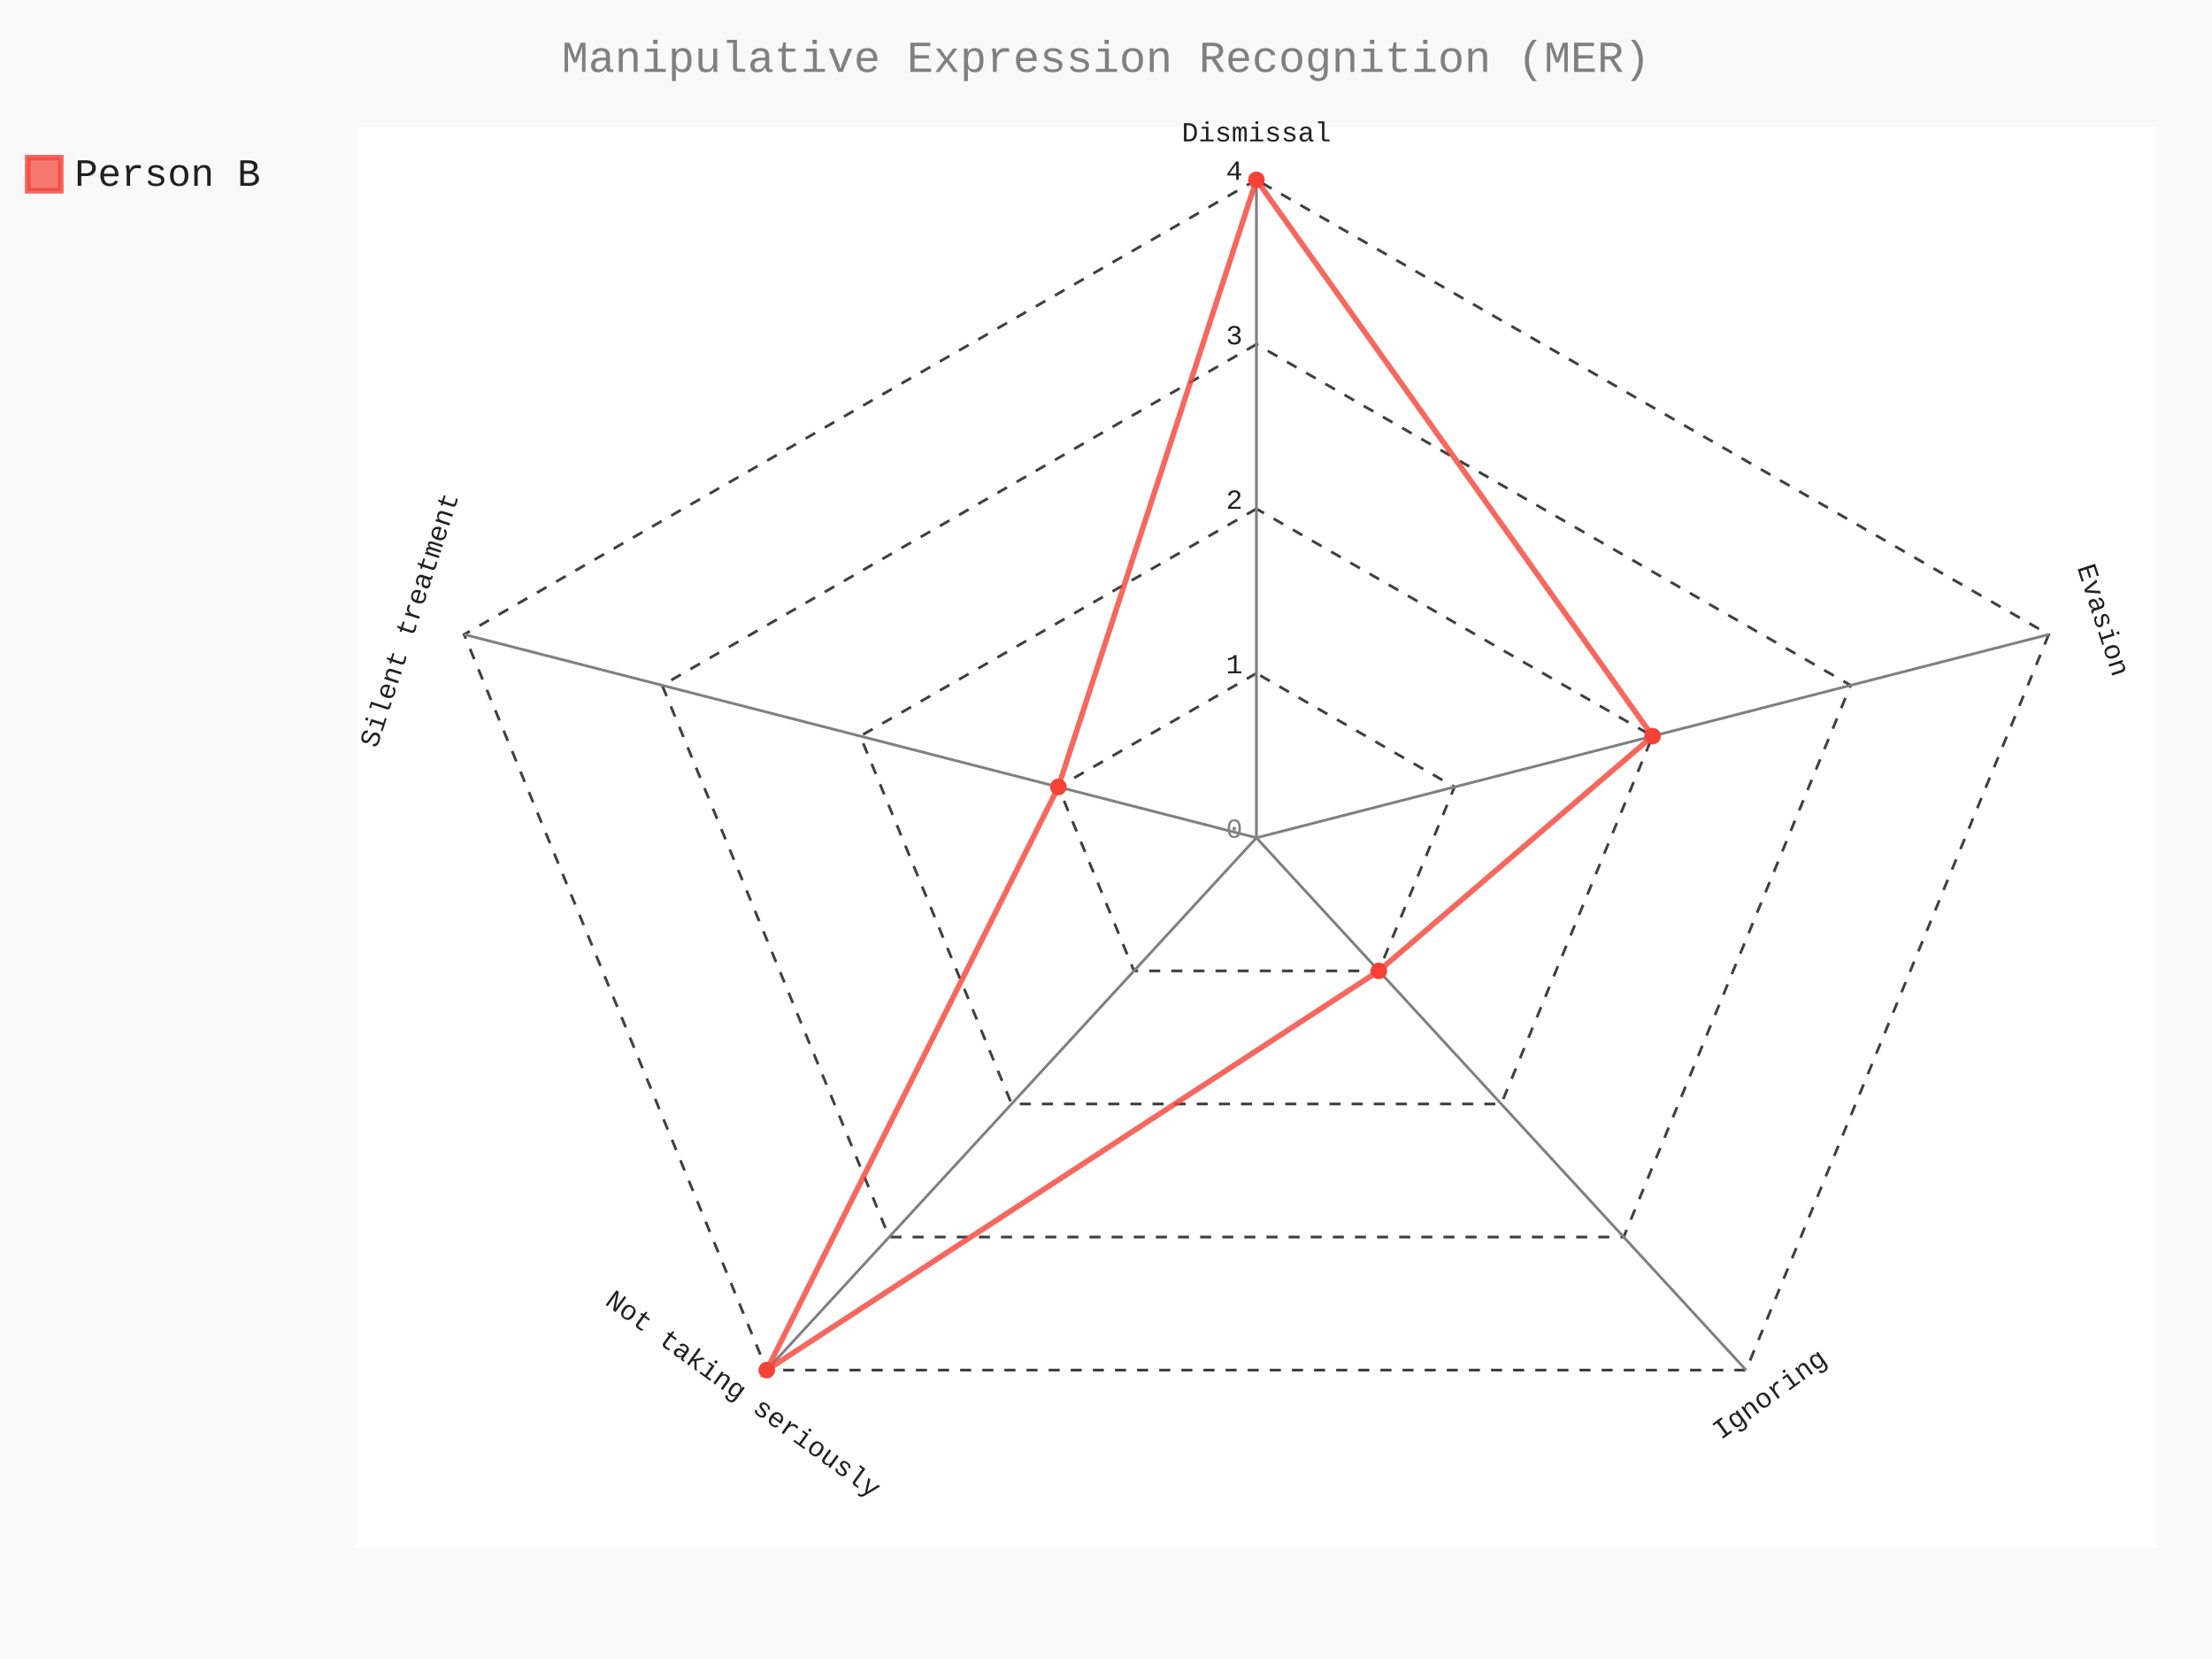
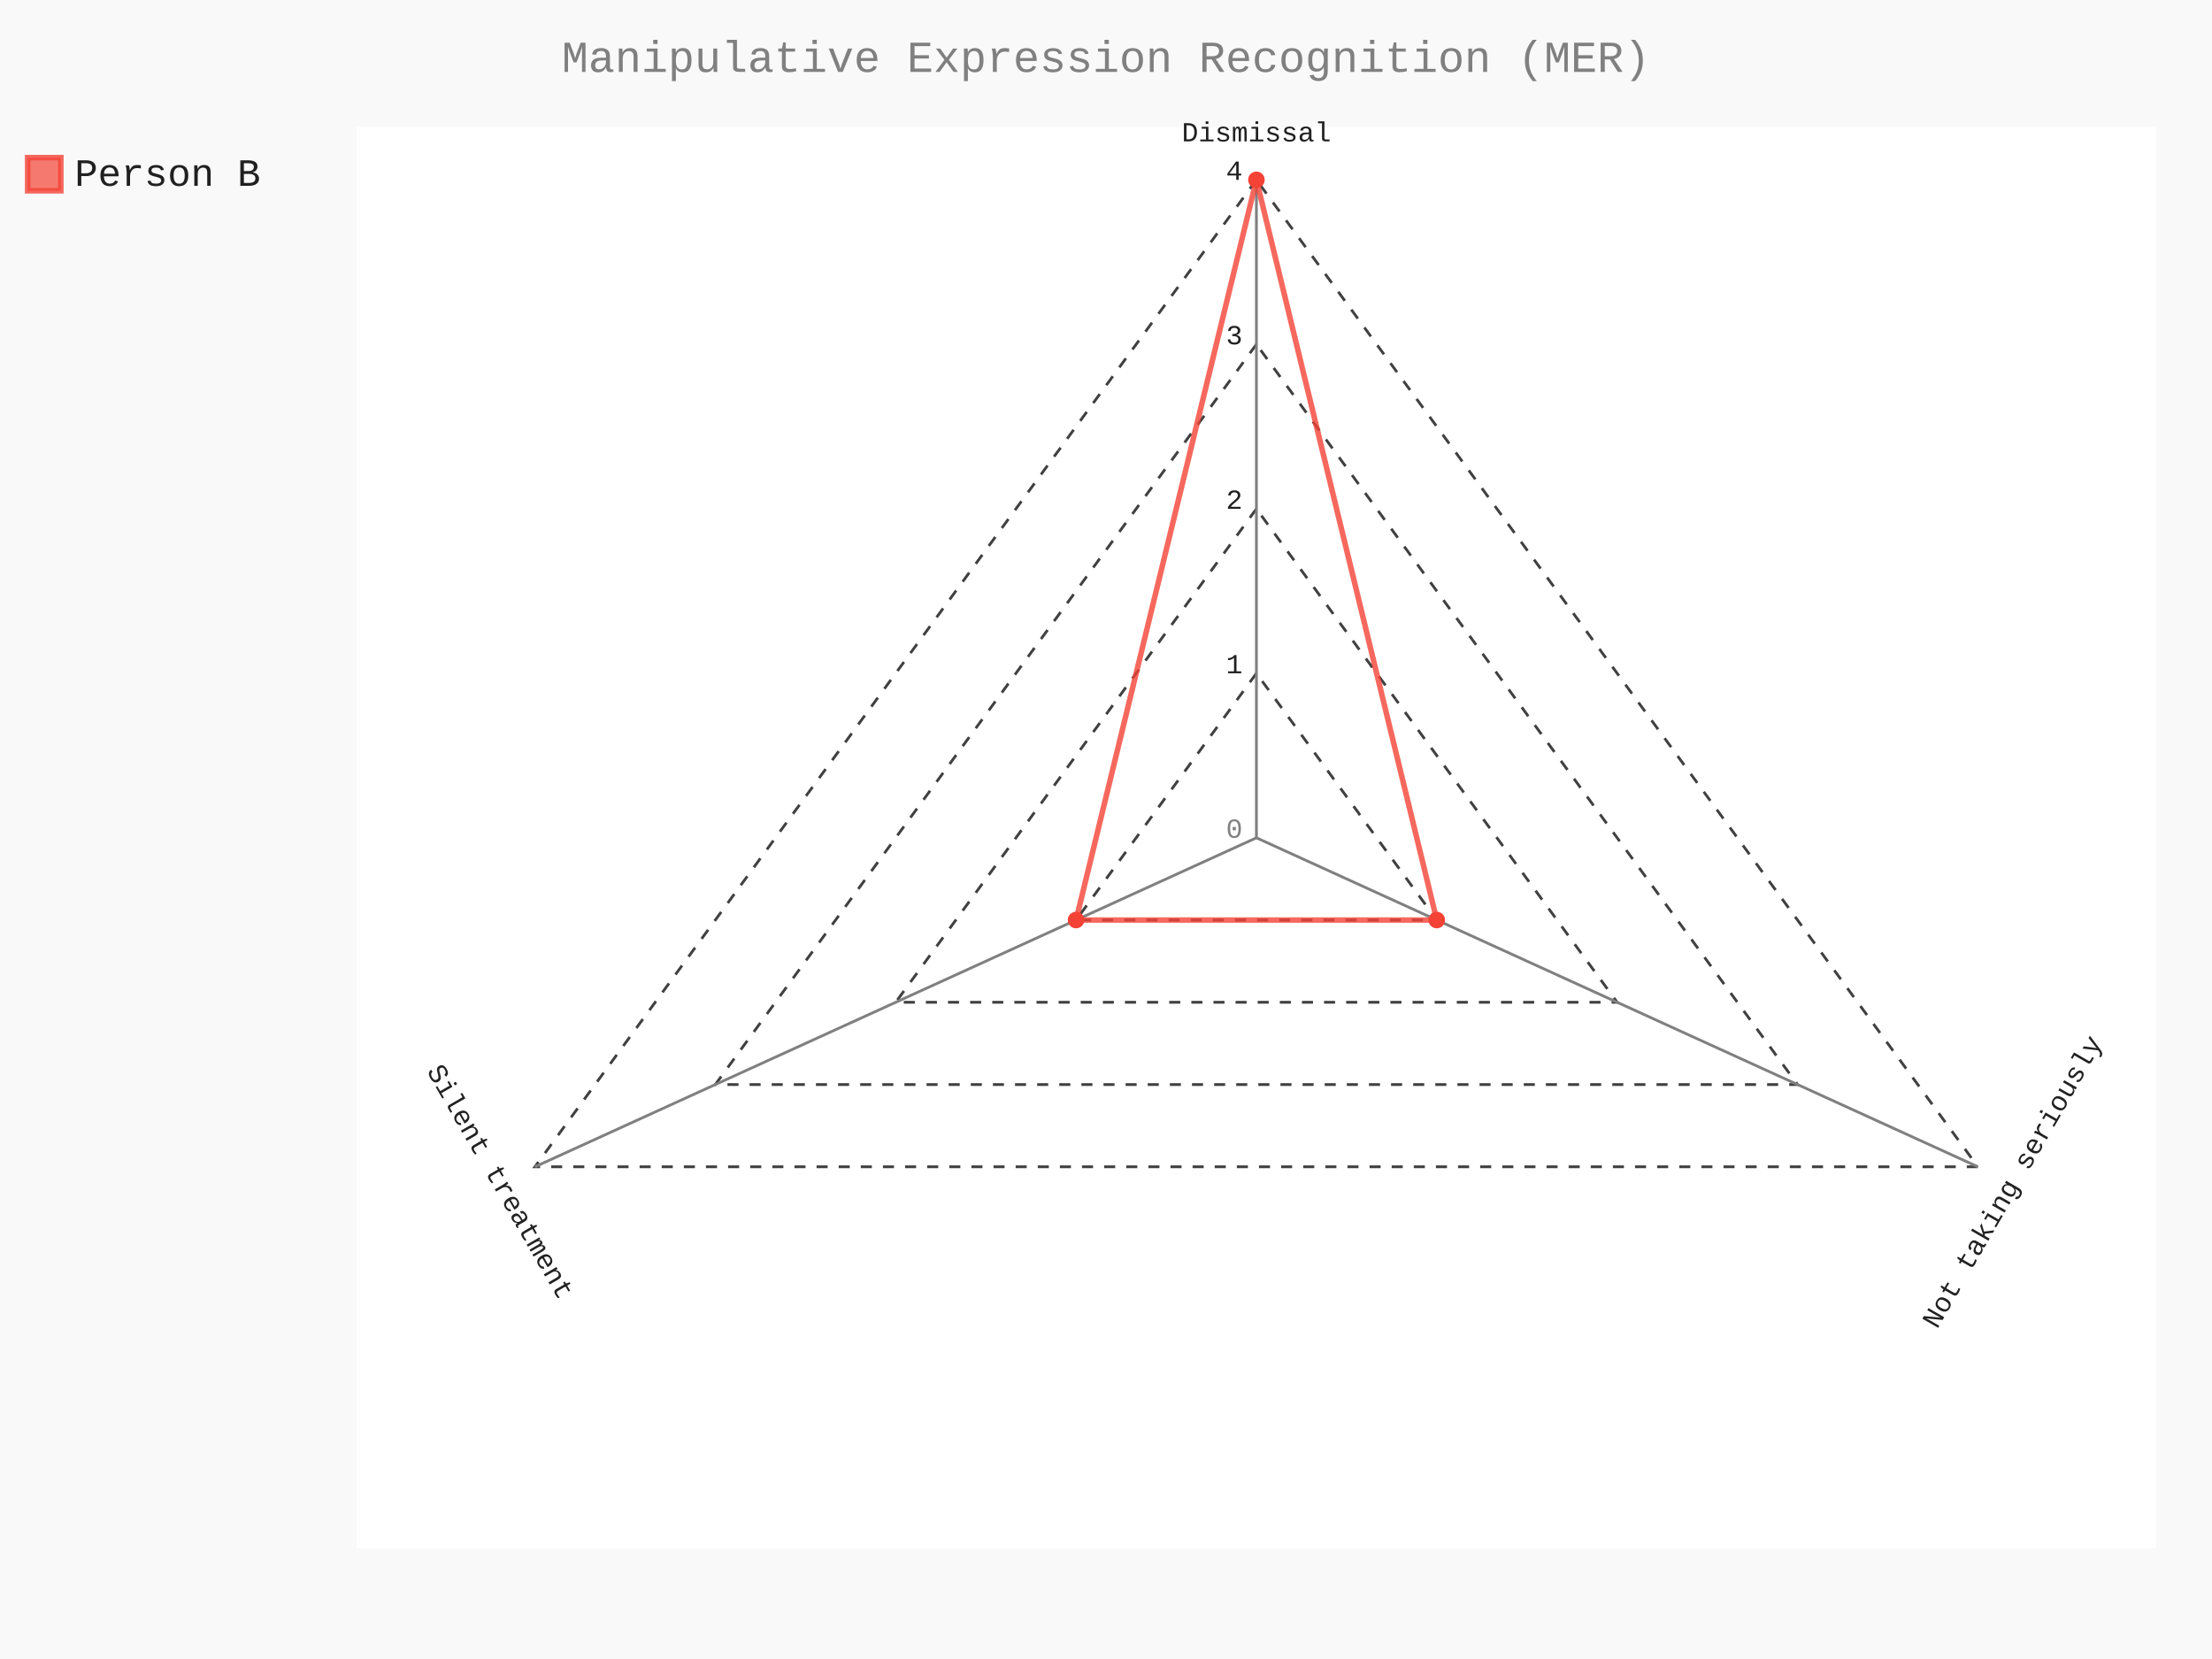
- <svg xmlns="http://www.w3.org/2000/svg" id="chart-f313f70e-5f22-490e-8133-d9cd89284f8e" class="pygal-chart" viewBox="0 0 800 600">
+ <svg xmlns="http://www.w3.org/2000/svg" id="chart-0ec39d9b-e5e1-4a37-9c82-6bd6e867792b" class="pygal-chart" viewBox="0 0 800 600">
  <defs>
-     <style type="text/css">#chart-f313f70e-5f22-490e-8133-d9cd89284f8e{-webkit-user-select:none;-webkit-font-smoothing:antialiased;font-family:Consolas,"Liberation Mono",Menlo,Courier,monospace}#chart-f313f70e-5f22-490e-8133-d9cd89284f8e .title{font-family:Consolas,"Liberation Mono",Menlo,Courier,monospace;font-size:16px}#chart-f313f70e-5f22-490e-8133-d9cd89284f8e .legends .legend text{font-family:Consolas,"Liberation Mono",Menlo,Courier,monospace;font-size:14px}#chart-f313f70e-5f22-490e-8133-d9cd89284f8e .axis text{font-family:Consolas,"Liberation Mono",Menlo,Courier,monospace;font-size:10px}#chart-f313f70e-5f22-490e-8133-d9cd89284f8e .axis text.major{font-family:Consolas,"Liberation Mono",Menlo,Courier,monospace;font-size:10px}#chart-f313f70e-5f22-490e-8133-d9cd89284f8e .text-overlay text.value{font-family:Consolas,"Liberation Mono",Menlo,Courier,monospace;font-size:16px}#chart-f313f70e-5f22-490e-8133-d9cd89284f8e .text-overlay text.label{font-family:Consolas,"Liberation Mono",Menlo,Courier,monospace;font-size:10px}#chart-f313f70e-5f22-490e-8133-d9cd89284f8e .tooltip{font-family:Consolas,"Liberation Mono",Menlo,Courier,monospace;font-size:14px}#chart-f313f70e-5f22-490e-8133-d9cd89284f8e text.no_data{font-family:Consolas,"Liberation Mono",Menlo,Courier,monospace;font-size:64px}
- #chart-f313f70e-5f22-490e-8133-d9cd89284f8e{background-color:rgba(249,249,249,1)}#chart-f313f70e-5f22-490e-8133-d9cd89284f8e path,#chart-f313f70e-5f22-490e-8133-d9cd89284f8e line,#chart-f313f70e-5f22-490e-8133-d9cd89284f8e rect,#chart-f313f70e-5f22-490e-8133-d9cd89284f8e circle{-webkit-transition:150ms;-moz-transition:150ms;transition:150ms}#chart-f313f70e-5f22-490e-8133-d9cd89284f8e .graph &gt; .background{fill:rgba(249,249,249,1)}#chart-f313f70e-5f22-490e-8133-d9cd89284f8e .plot &gt; .background{fill:rgba(255,255,255,1)}#chart-f313f70e-5f22-490e-8133-d9cd89284f8e .graph{fill:rgba(0,0,0,.87)}#chart-f313f70e-5f22-490e-8133-d9cd89284f8e text.no_data{fill:rgba(128,128,128,1)}#chart-f313f70e-5f22-490e-8133-d9cd89284f8e .title{fill:rgba(128,128,128,1)}#chart-f313f70e-5f22-490e-8133-d9cd89284f8e .legends .legend text{fill:rgba(0,0,0,.87)}#chart-f313f70e-5f22-490e-8133-d9cd89284f8e .legends .legend:hover text{fill:rgba(128,128,128,1)}#chart-f313f70e-5f22-490e-8133-d9cd89284f8e .axis .line{stroke:rgba(128,128,128,1)}#chart-f313f70e-5f22-490e-8133-d9cd89284f8e .axis .guide.line{stroke:rgba(0,0,0,.54)}#chart-f313f70e-5f22-490e-8133-d9cd89284f8e .axis .major.line{stroke:rgba(0,0,0,.87)}#chart-f313f70e-5f22-490e-8133-d9cd89284f8e .axis text.major{fill:rgba(128,128,128,1)}#chart-f313f70e-5f22-490e-8133-d9cd89284f8e .axis.y .guides:hover .guide.line,#chart-f313f70e-5f22-490e-8133-d9cd89284f8e .line-graph .axis.x .guides:hover .guide.line,#chart-f313f70e-5f22-490e-8133-d9cd89284f8e .stackedline-graph .axis.x .guides:hover .guide.line,#chart-f313f70e-5f22-490e-8133-d9cd89284f8e .xy-graph .axis.x .guides:hover .guide.line{stroke:rgba(128,128,128,1)}#chart-f313f70e-5f22-490e-8133-d9cd89284f8e .axis .guides:hover text{fill:rgba(128,128,128,1)}#chart-f313f70e-5f22-490e-8133-d9cd89284f8e .reactive{fill-opacity:.7;stroke-opacity:.8;stroke-width:2}#chart-f313f70e-5f22-490e-8133-d9cd89284f8e .ci{stroke:rgba(0,0,0,.87)}#chart-f313f70e-5f22-490e-8133-d9cd89284f8e .reactive.active,#chart-f313f70e-5f22-490e-8133-d9cd89284f8e .active .reactive{fill-opacity:.8;stroke-opacity:.9;stroke-width:4}#chart-f313f70e-5f22-490e-8133-d9cd89284f8e .ci .reactive.active{stroke-width:1.5}#chart-f313f70e-5f22-490e-8133-d9cd89284f8e .series text{fill:rgba(128,128,128,1)}#chart-f313f70e-5f22-490e-8133-d9cd89284f8e .tooltip rect{fill:rgba(255,255,255,1);stroke:rgba(128,128,128,1);-webkit-transition:opacity 150ms;-moz-transition:opacity 150ms;transition:opacity 150ms}#chart-f313f70e-5f22-490e-8133-d9cd89284f8e .tooltip .label{fill:rgba(0,0,0,.87)}#chart-f313f70e-5f22-490e-8133-d9cd89284f8e .tooltip .label{fill:rgba(0,0,0,.87)}#chart-f313f70e-5f22-490e-8133-d9cd89284f8e .tooltip .legend{font-size:.8em;fill:rgba(0,0,0,.54)}#chart-f313f70e-5f22-490e-8133-d9cd89284f8e .tooltip .x_label{font-size:.6em;fill:rgba(128,128,128,1)}#chart-f313f70e-5f22-490e-8133-d9cd89284f8e .tooltip .xlink{font-size:.5em;text-decoration:underline}#chart-f313f70e-5f22-490e-8133-d9cd89284f8e .tooltip .value{font-size:1.5em}#chart-f313f70e-5f22-490e-8133-d9cd89284f8e .bound{font-size:.5em}#chart-f313f70e-5f22-490e-8133-d9cd89284f8e .max-value{font-size:.75em;fill:rgba(0,0,0,.54)}#chart-f313f70e-5f22-490e-8133-d9cd89284f8e .map-element{fill:rgba(255,255,255,1);stroke:rgba(0,0,0,.54) !important}#chart-f313f70e-5f22-490e-8133-d9cd89284f8e .map-element .reactive{fill-opacity:inherit;stroke-opacity:inherit}#chart-f313f70e-5f22-490e-8133-d9cd89284f8e .color-0,#chart-f313f70e-5f22-490e-8133-d9cd89284f8e .color-0 a:visited{stroke:#F44336;fill:#F44336}#chart-f313f70e-5f22-490e-8133-d9cd89284f8e .text-overlay .color-0 text{fill:black}
- #chart-f313f70e-5f22-490e-8133-d9cd89284f8e text.no_data{text-anchor:middle}#chart-f313f70e-5f22-490e-8133-d9cd89284f8e .guide.line{fill:none}#chart-f313f70e-5f22-490e-8133-d9cd89284f8e .centered{text-anchor:middle}#chart-f313f70e-5f22-490e-8133-d9cd89284f8e .title{text-anchor:middle}#chart-f313f70e-5f22-490e-8133-d9cd89284f8e .legends .legend text{fill-opacity:1}#chart-f313f70e-5f22-490e-8133-d9cd89284f8e .axis.x text{text-anchor:middle}#chart-f313f70e-5f22-490e-8133-d9cd89284f8e .axis.x:not(.web) text[transform]{text-anchor:start}#chart-f313f70e-5f22-490e-8133-d9cd89284f8e .axis.x:not(.web) text[transform].backwards{text-anchor:end}#chart-f313f70e-5f22-490e-8133-d9cd89284f8e .axis.y text{text-anchor:end}#chart-f313f70e-5f22-490e-8133-d9cd89284f8e .axis.y text[transform].backwards{text-anchor:start}#chart-f313f70e-5f22-490e-8133-d9cd89284f8e .axis.y2 text{text-anchor:start}#chart-f313f70e-5f22-490e-8133-d9cd89284f8e .axis.y2 text[transform].backwards{text-anchor:end}#chart-f313f70e-5f22-490e-8133-d9cd89284f8e .axis .guide.line{stroke-dasharray:4,4;stroke:#404040}#chart-f313f70e-5f22-490e-8133-d9cd89284f8e .axis .major.guide.line{stroke-dasharray:6,6;stroke:#808080}#chart-f313f70e-5f22-490e-8133-d9cd89284f8e .horizontal .axis.y .guide.line,#chart-f313f70e-5f22-490e-8133-d9cd89284f8e .horizontal .axis.y2 .guide.line,#chart-f313f70e-5f22-490e-8133-d9cd89284f8e .vertical .axis.x .guide.line{opacity:0}#chart-f313f70e-5f22-490e-8133-d9cd89284f8e .horizontal .axis.always_show .guide.line,#chart-f313f70e-5f22-490e-8133-d9cd89284f8e .vertical .axis.always_show .guide.line{opacity:1 !important}#chart-f313f70e-5f22-490e-8133-d9cd89284f8e .axis.y .guides:hover .guide.line,#chart-f313f70e-5f22-490e-8133-d9cd89284f8e .axis.y2 .guides:hover .guide.line,#chart-f313f70e-5f22-490e-8133-d9cd89284f8e .axis.x .guides:hover .guide.line{opacity:1}#chart-f313f70e-5f22-490e-8133-d9cd89284f8e .axis .guides:hover text{opacity:1}#chart-f313f70e-5f22-490e-8133-d9cd89284f8e .nofill{fill:none}#chart-f313f70e-5f22-490e-8133-d9cd89284f8e .subtle-fill{fill-opacity:.2}#chart-f313f70e-5f22-490e-8133-d9cd89284f8e .dot{stroke-width:1px;fill-opacity:1;stroke-opacity:1}#chart-f313f70e-5f22-490e-8133-d9cd89284f8e .dot.active{stroke-width:5px}#chart-f313f70e-5f22-490e-8133-d9cd89284f8e .dot.negative{fill:transparent}#chart-f313f70e-5f22-490e-8133-d9cd89284f8e text,#chart-f313f70e-5f22-490e-8133-d9cd89284f8e tspan{stroke:none !important}#chart-f313f70e-5f22-490e-8133-d9cd89284f8e .series text.active{opacity:1}#chart-f313f70e-5f22-490e-8133-d9cd89284f8e .tooltip rect{fill-opacity:.95;stroke-width:.5}#chart-f313f70e-5f22-490e-8133-d9cd89284f8e .tooltip text{fill-opacity:1}#chart-f313f70e-5f22-490e-8133-d9cd89284f8e .showable{visibility:hidden}#chart-f313f70e-5f22-490e-8133-d9cd89284f8e .showable.shown{visibility:visible}#chart-f313f70e-5f22-490e-8133-d9cd89284f8e .gauge-background{fill:rgba(229,229,229,1);stroke:none}#chart-f313f70e-5f22-490e-8133-d9cd89284f8e .bg-lines{stroke:rgba(249,249,249,1);stroke-width:2px}</style>
+     <style type="text/css">#chart-0ec39d9b-e5e1-4a37-9c82-6bd6e867792b{-webkit-user-select:none;-webkit-font-smoothing:antialiased;font-family:Consolas,"Liberation Mono",Menlo,Courier,monospace}#chart-0ec39d9b-e5e1-4a37-9c82-6bd6e867792b .title{font-family:Consolas,"Liberation Mono",Menlo,Courier,monospace;font-size:16px}#chart-0ec39d9b-e5e1-4a37-9c82-6bd6e867792b .legends .legend text{font-family:Consolas,"Liberation Mono",Menlo,Courier,monospace;font-size:14px}#chart-0ec39d9b-e5e1-4a37-9c82-6bd6e867792b .axis text{font-family:Consolas,"Liberation Mono",Menlo,Courier,monospace;font-size:10px}#chart-0ec39d9b-e5e1-4a37-9c82-6bd6e867792b .axis text.major{font-family:Consolas,"Liberation Mono",Menlo,Courier,monospace;font-size:10px}#chart-0ec39d9b-e5e1-4a37-9c82-6bd6e867792b .text-overlay text.value{font-family:Consolas,"Liberation Mono",Menlo,Courier,monospace;font-size:16px}#chart-0ec39d9b-e5e1-4a37-9c82-6bd6e867792b .text-overlay text.label{font-family:Consolas,"Liberation Mono",Menlo,Courier,monospace;font-size:10px}#chart-0ec39d9b-e5e1-4a37-9c82-6bd6e867792b .tooltip{font-family:Consolas,"Liberation Mono",Menlo,Courier,monospace;font-size:14px}#chart-0ec39d9b-e5e1-4a37-9c82-6bd6e867792b text.no_data{font-family:Consolas,"Liberation Mono",Menlo,Courier,monospace;font-size:64px}
+ #chart-0ec39d9b-e5e1-4a37-9c82-6bd6e867792b{background-color:rgba(249,249,249,1)}#chart-0ec39d9b-e5e1-4a37-9c82-6bd6e867792b path,#chart-0ec39d9b-e5e1-4a37-9c82-6bd6e867792b line,#chart-0ec39d9b-e5e1-4a37-9c82-6bd6e867792b rect,#chart-0ec39d9b-e5e1-4a37-9c82-6bd6e867792b circle{-webkit-transition:150ms;-moz-transition:150ms;transition:150ms}#chart-0ec39d9b-e5e1-4a37-9c82-6bd6e867792b .graph &gt; .background{fill:rgba(249,249,249,1)}#chart-0ec39d9b-e5e1-4a37-9c82-6bd6e867792b .plot &gt; .background{fill:rgba(255,255,255,1)}#chart-0ec39d9b-e5e1-4a37-9c82-6bd6e867792b .graph{fill:rgba(0,0,0,.87)}#chart-0ec39d9b-e5e1-4a37-9c82-6bd6e867792b text.no_data{fill:rgba(128,128,128,1)}#chart-0ec39d9b-e5e1-4a37-9c82-6bd6e867792b .title{fill:rgba(128,128,128,1)}#chart-0ec39d9b-e5e1-4a37-9c82-6bd6e867792b .legends .legend text{fill:rgba(0,0,0,.87)}#chart-0ec39d9b-e5e1-4a37-9c82-6bd6e867792b .legends .legend:hover text{fill:rgba(128,128,128,1)}#chart-0ec39d9b-e5e1-4a37-9c82-6bd6e867792b .axis .line{stroke:rgba(128,128,128,1)}#chart-0ec39d9b-e5e1-4a37-9c82-6bd6e867792b .axis .guide.line{stroke:rgba(0,0,0,.54)}#chart-0ec39d9b-e5e1-4a37-9c82-6bd6e867792b .axis .major.line{stroke:rgba(0,0,0,.87)}#chart-0ec39d9b-e5e1-4a37-9c82-6bd6e867792b .axis text.major{fill:rgba(128,128,128,1)}#chart-0ec39d9b-e5e1-4a37-9c82-6bd6e867792b .axis.y .guides:hover .guide.line,#chart-0ec39d9b-e5e1-4a37-9c82-6bd6e867792b .line-graph .axis.x .guides:hover .guide.line,#chart-0ec39d9b-e5e1-4a37-9c82-6bd6e867792b .stackedline-graph .axis.x .guides:hover .guide.line,#chart-0ec39d9b-e5e1-4a37-9c82-6bd6e867792b .xy-graph .axis.x .guides:hover .guide.line{stroke:rgba(128,128,128,1)}#chart-0ec39d9b-e5e1-4a37-9c82-6bd6e867792b .axis .guides:hover text{fill:rgba(128,128,128,1)}#chart-0ec39d9b-e5e1-4a37-9c82-6bd6e867792b .reactive{fill-opacity:.7;stroke-opacity:.8;stroke-width:2}#chart-0ec39d9b-e5e1-4a37-9c82-6bd6e867792b .ci{stroke:rgba(0,0,0,.87)}#chart-0ec39d9b-e5e1-4a37-9c82-6bd6e867792b .reactive.active,#chart-0ec39d9b-e5e1-4a37-9c82-6bd6e867792b .active .reactive{fill-opacity:.8;stroke-opacity:.9;stroke-width:4}#chart-0ec39d9b-e5e1-4a37-9c82-6bd6e867792b .ci .reactive.active{stroke-width:1.5}#chart-0ec39d9b-e5e1-4a37-9c82-6bd6e867792b .series text{fill:rgba(128,128,128,1)}#chart-0ec39d9b-e5e1-4a37-9c82-6bd6e867792b .tooltip rect{fill:rgba(255,255,255,1);stroke:rgba(128,128,128,1);-webkit-transition:opacity 150ms;-moz-transition:opacity 150ms;transition:opacity 150ms}#chart-0ec39d9b-e5e1-4a37-9c82-6bd6e867792b .tooltip .label{fill:rgba(0,0,0,.87)}#chart-0ec39d9b-e5e1-4a37-9c82-6bd6e867792b .tooltip .label{fill:rgba(0,0,0,.87)}#chart-0ec39d9b-e5e1-4a37-9c82-6bd6e867792b .tooltip .legend{font-size:.8em;fill:rgba(0,0,0,.54)}#chart-0ec39d9b-e5e1-4a37-9c82-6bd6e867792b .tooltip .x_label{font-size:.6em;fill:rgba(128,128,128,1)}#chart-0ec39d9b-e5e1-4a37-9c82-6bd6e867792b .tooltip .xlink{font-size:.5em;text-decoration:underline}#chart-0ec39d9b-e5e1-4a37-9c82-6bd6e867792b .tooltip .value{font-size:1.5em}#chart-0ec39d9b-e5e1-4a37-9c82-6bd6e867792b .bound{font-size:.5em}#chart-0ec39d9b-e5e1-4a37-9c82-6bd6e867792b .max-value{font-size:.75em;fill:rgba(0,0,0,.54)}#chart-0ec39d9b-e5e1-4a37-9c82-6bd6e867792b .map-element{fill:rgba(255,255,255,1);stroke:rgba(0,0,0,.54) !important}#chart-0ec39d9b-e5e1-4a37-9c82-6bd6e867792b .map-element .reactive{fill-opacity:inherit;stroke-opacity:inherit}#chart-0ec39d9b-e5e1-4a37-9c82-6bd6e867792b .color-0,#chart-0ec39d9b-e5e1-4a37-9c82-6bd6e867792b .color-0 a:visited{stroke:#F44336;fill:#F44336}#chart-0ec39d9b-e5e1-4a37-9c82-6bd6e867792b .text-overlay .color-0 text{fill:black}
+ #chart-0ec39d9b-e5e1-4a37-9c82-6bd6e867792b text.no_data{text-anchor:middle}#chart-0ec39d9b-e5e1-4a37-9c82-6bd6e867792b .guide.line{fill:none}#chart-0ec39d9b-e5e1-4a37-9c82-6bd6e867792b .centered{text-anchor:middle}#chart-0ec39d9b-e5e1-4a37-9c82-6bd6e867792b .title{text-anchor:middle}#chart-0ec39d9b-e5e1-4a37-9c82-6bd6e867792b .legends .legend text{fill-opacity:1}#chart-0ec39d9b-e5e1-4a37-9c82-6bd6e867792b .axis.x text{text-anchor:middle}#chart-0ec39d9b-e5e1-4a37-9c82-6bd6e867792b .axis.x:not(.web) text[transform]{text-anchor:start}#chart-0ec39d9b-e5e1-4a37-9c82-6bd6e867792b .axis.x:not(.web) text[transform].backwards{text-anchor:end}#chart-0ec39d9b-e5e1-4a37-9c82-6bd6e867792b .axis.y text{text-anchor:end}#chart-0ec39d9b-e5e1-4a37-9c82-6bd6e867792b .axis.y text[transform].backwards{text-anchor:start}#chart-0ec39d9b-e5e1-4a37-9c82-6bd6e867792b .axis.y2 text{text-anchor:start}#chart-0ec39d9b-e5e1-4a37-9c82-6bd6e867792b .axis.y2 text[transform].backwards{text-anchor:end}#chart-0ec39d9b-e5e1-4a37-9c82-6bd6e867792b .axis .guide.line{stroke-dasharray:4,4;stroke:#404040}#chart-0ec39d9b-e5e1-4a37-9c82-6bd6e867792b .axis .major.guide.line{stroke-dasharray:6,6;stroke:#808080}#chart-0ec39d9b-e5e1-4a37-9c82-6bd6e867792b .horizontal .axis.y .guide.line,#chart-0ec39d9b-e5e1-4a37-9c82-6bd6e867792b .horizontal .axis.y2 .guide.line,#chart-0ec39d9b-e5e1-4a37-9c82-6bd6e867792b .vertical .axis.x .guide.line{opacity:0}#chart-0ec39d9b-e5e1-4a37-9c82-6bd6e867792b .horizontal .axis.always_show .guide.line,#chart-0ec39d9b-e5e1-4a37-9c82-6bd6e867792b .vertical .axis.always_show .guide.line{opacity:1 !important}#chart-0ec39d9b-e5e1-4a37-9c82-6bd6e867792b .axis.y .guides:hover .guide.line,#chart-0ec39d9b-e5e1-4a37-9c82-6bd6e867792b .axis.y2 .guides:hover .guide.line,#chart-0ec39d9b-e5e1-4a37-9c82-6bd6e867792b .axis.x .guides:hover .guide.line{opacity:1}#chart-0ec39d9b-e5e1-4a37-9c82-6bd6e867792b .axis .guides:hover text{opacity:1}#chart-0ec39d9b-e5e1-4a37-9c82-6bd6e867792b .nofill{fill:none}#chart-0ec39d9b-e5e1-4a37-9c82-6bd6e867792b .subtle-fill{fill-opacity:.2}#chart-0ec39d9b-e5e1-4a37-9c82-6bd6e867792b .dot{stroke-width:1px;fill-opacity:1;stroke-opacity:1}#chart-0ec39d9b-e5e1-4a37-9c82-6bd6e867792b .dot.active{stroke-width:5px}#chart-0ec39d9b-e5e1-4a37-9c82-6bd6e867792b .dot.negative{fill:transparent}#chart-0ec39d9b-e5e1-4a37-9c82-6bd6e867792b text,#chart-0ec39d9b-e5e1-4a37-9c82-6bd6e867792b tspan{stroke:none !important}#chart-0ec39d9b-e5e1-4a37-9c82-6bd6e867792b .series text.active{opacity:1}#chart-0ec39d9b-e5e1-4a37-9c82-6bd6e867792b .tooltip rect{fill-opacity:.95;stroke-width:.5}#chart-0ec39d9b-e5e1-4a37-9c82-6bd6e867792b .tooltip text{fill-opacity:1}#chart-0ec39d9b-e5e1-4a37-9c82-6bd6e867792b .showable{visibility:hidden}#chart-0ec39d9b-e5e1-4a37-9c82-6bd6e867792b .showable.shown{visibility:visible}#chart-0ec39d9b-e5e1-4a37-9c82-6bd6e867792b .gauge-background{fill:rgba(229,229,229,1);stroke:none}#chart-0ec39d9b-e5e1-4a37-9c82-6bd6e867792b .bg-lines{stroke:rgba(249,249,249,1);stroke-width:2px}</style>
  </defs>
  <g class="graph radar-graph vertical">
    <rect x="0" y="0" width="800" height="600" class="background" />
    <g transform="translate(129, 46)" class="plot">
      <rect x="0" y="0" width="650.8" height="514" class="background" />
      <g class="axis y web">
        <g class="guides">
-           <path d="M325.4 19.037 L38.85 183.465 148.302 449.516 502.498 449.516 611.95 183.465 325.4 19.037 Z" class="guide line" />
+           <path d="M325.4 19.037 L64.47 375.981 586.33 375.981 325.4 19.037 Z" class="guide line" />
          <text x="320.4" y="19.037" class="">4</text>
        </g>
        <g class="guides">
-           <path d="M325.4 78.528 L110.488 201.849 192.577 401.387 458.223 401.387 540.312 201.849 325.4 78.528 Z" class="guide line" />
+           <path d="M325.4 78.528 L129.702 346.236 521.098 346.236 325.4 78.528 Z" class="guide line" />
          <text x="320.4" y="78.528" class="">3</text>
        </g>
        <g class="guides">
-           <path d="M325.4 138.019 L182.125 220.233 236.851 353.258 413.949 353.258 468.675 220.233 325.4 138.019 Z" class="guide line" />
+           <path d="M325.4 138.019 L194.935 316.491 455.865 316.491 325.4 138.019 Z" class="guide line" />
          <text x="320.4" y="138.019" class="">2</text>
        </g>
        <g class="guides">
-           <path d="M325.4 197.509 L253.763 238.616 281.126 305.129 369.674 305.129 397.037 238.616 325.4 197.509 Z" class="guide line" />
+           <path d="M325.4 197.509 L260.167 286.745 390.633 286.745 325.4 197.509 Z" class="guide line" />
          <text x="320.4" y="197.509" class="">1</text>
        </g>
        <g class="guides">
-           <path d="M325.4 257 L325.4 257 325.4 257 325.4 257 325.4 257 325.4 257 Z" class="major guide line" />
+           <path d="M325.4 257 L325.4 257 325.4 257 325.4 257 Z" class="major guide line" />
          <text x="320.4" y="257.0" class="major">0</text>
        </g>
      </g>
      <g class="axis x web">
        <g class="guides">
          <path d="M325.4 257 L325.4 19.037" class="line" />
          <text x="325.4" y="5.14" class="" transform="rotate(0 325.4 5.14)">Dismissal</text>
        </g>
        <g class="guides">
-           <path d="M325.4 257 L38.85 183.465" class="line" />
-           <text x="22.116" y="179.171" class="" transform="rotate(-72 22.11568 179.171)">Silent treatment</text>
+           <path d="M325.4 257 L64.47 375.981" class="line" />
+           <text x="49.231" y="382.93" class="" transform="rotate(-300 49.23143 382.93)">Silent treatment</text>
        </g>
        <g class="guides">
-           <path d="M325.4 257 L148.302 449.516" class="line" />
-           <text x="137.96" y="460.759" class="" transform="rotate(-324 137.96 460.759)">Not taking seriously</text>
-         </g>
-         <g class="guides">
-           <path d="M325.4 257 L502.498 449.516" class="line" />
-           <text x="512.84" y="460.759" class="" transform="rotate(-396 512.84 460.759)">Ignoring</text>
-         </g>
-         <g class="guides">
-           <path d="M325.4 257 L611.95 183.465" class="line" />
-           <text x="628.684" y="179.171" class="" transform="rotate(-288 628.6843 179.171)">Evasion</text>
+           <path d="M325.4 257 L586.33 375.981" class="line" />
+           <text x="601.569" y="382.93" class="" transform="rotate(-420 601.5686 382.93)">Not taking seriously</text>
        </g>
      </g>
      <g class="series serie-0 color-0">
-         <path d="M325.4 19.037 L253.763 238.616 148.302 449.516 369.674 305.129 468.675 220.233 Z" class="line reactive nofill" />
+         <path d="M325.4 19.037 L260.167 286.745 390.633 286.745 Z" class="line reactive nofill" />
      </g>
    </g>
    <g class="titles">
      <text x="400.0" y="26" class="title plot_title">Manipulative Expression Recognition (MER)</text>
    </g>
    <g transform="translate(129, 46)" class="plot overlay">
      <g class="series serie-0 color-0">
        <g class="dots">
          <circle cx="325.4" cy="19.037" r="2.5" class="dot reactive tooltip-trigger" />
        </g>
        <g class="dots">
-           <circle cx="253.763" cy="238.616" r="2.5" class="dot reactive tooltip-trigger" />
+           <circle cx="260.167" cy="286.745" r="2.5" class="dot reactive tooltip-trigger" />
        </g>
        <g class="dots">
-           <circle cx="148.302" cy="449.516" r="2.5" class="dot reactive tooltip-trigger" />
-         </g>
-         <g class="dots">
-           <circle cx="369.674" cy="305.129" r="2.5" class="dot reactive tooltip-trigger" />
-         </g>
-         <g class="dots">
-           <circle cx="468.675" cy="220.233" r="2.5" class="dot reactive tooltip-trigger" />
+           <circle cx="390.633" cy="286.745" r="2.5" class="dot reactive tooltip-trigger" />
        </g>
      </g>
    </g>
    <g transform="translate(129, 46)" class="plot text-overlay">
      <g class="series serie-0 color-0" />
    </g>
    <g transform="translate(129, 46)" class="plot tooltip-overlay">
      <g transform="translate(0 0)" style="opacity: 0" class="tooltip">
        <rect rx="0" ry="0" width="0" height="0" class="tooltip-box" />
        <g class="text" />
      </g>
    </g>
    <g transform="translate(10, 56)" class="legends">
      <g id="activate-serie-0" class="legend reactive activate-serie">
        <rect x="0.0" y="1.0" width="12" height="12" class="color-0 reactive" />
        <text x="17.0" y="11.2">Person B</text>
      </g>
    </g>
    <g transform="translate(790, 56)" class="legends" />
  </g>
</svg>
